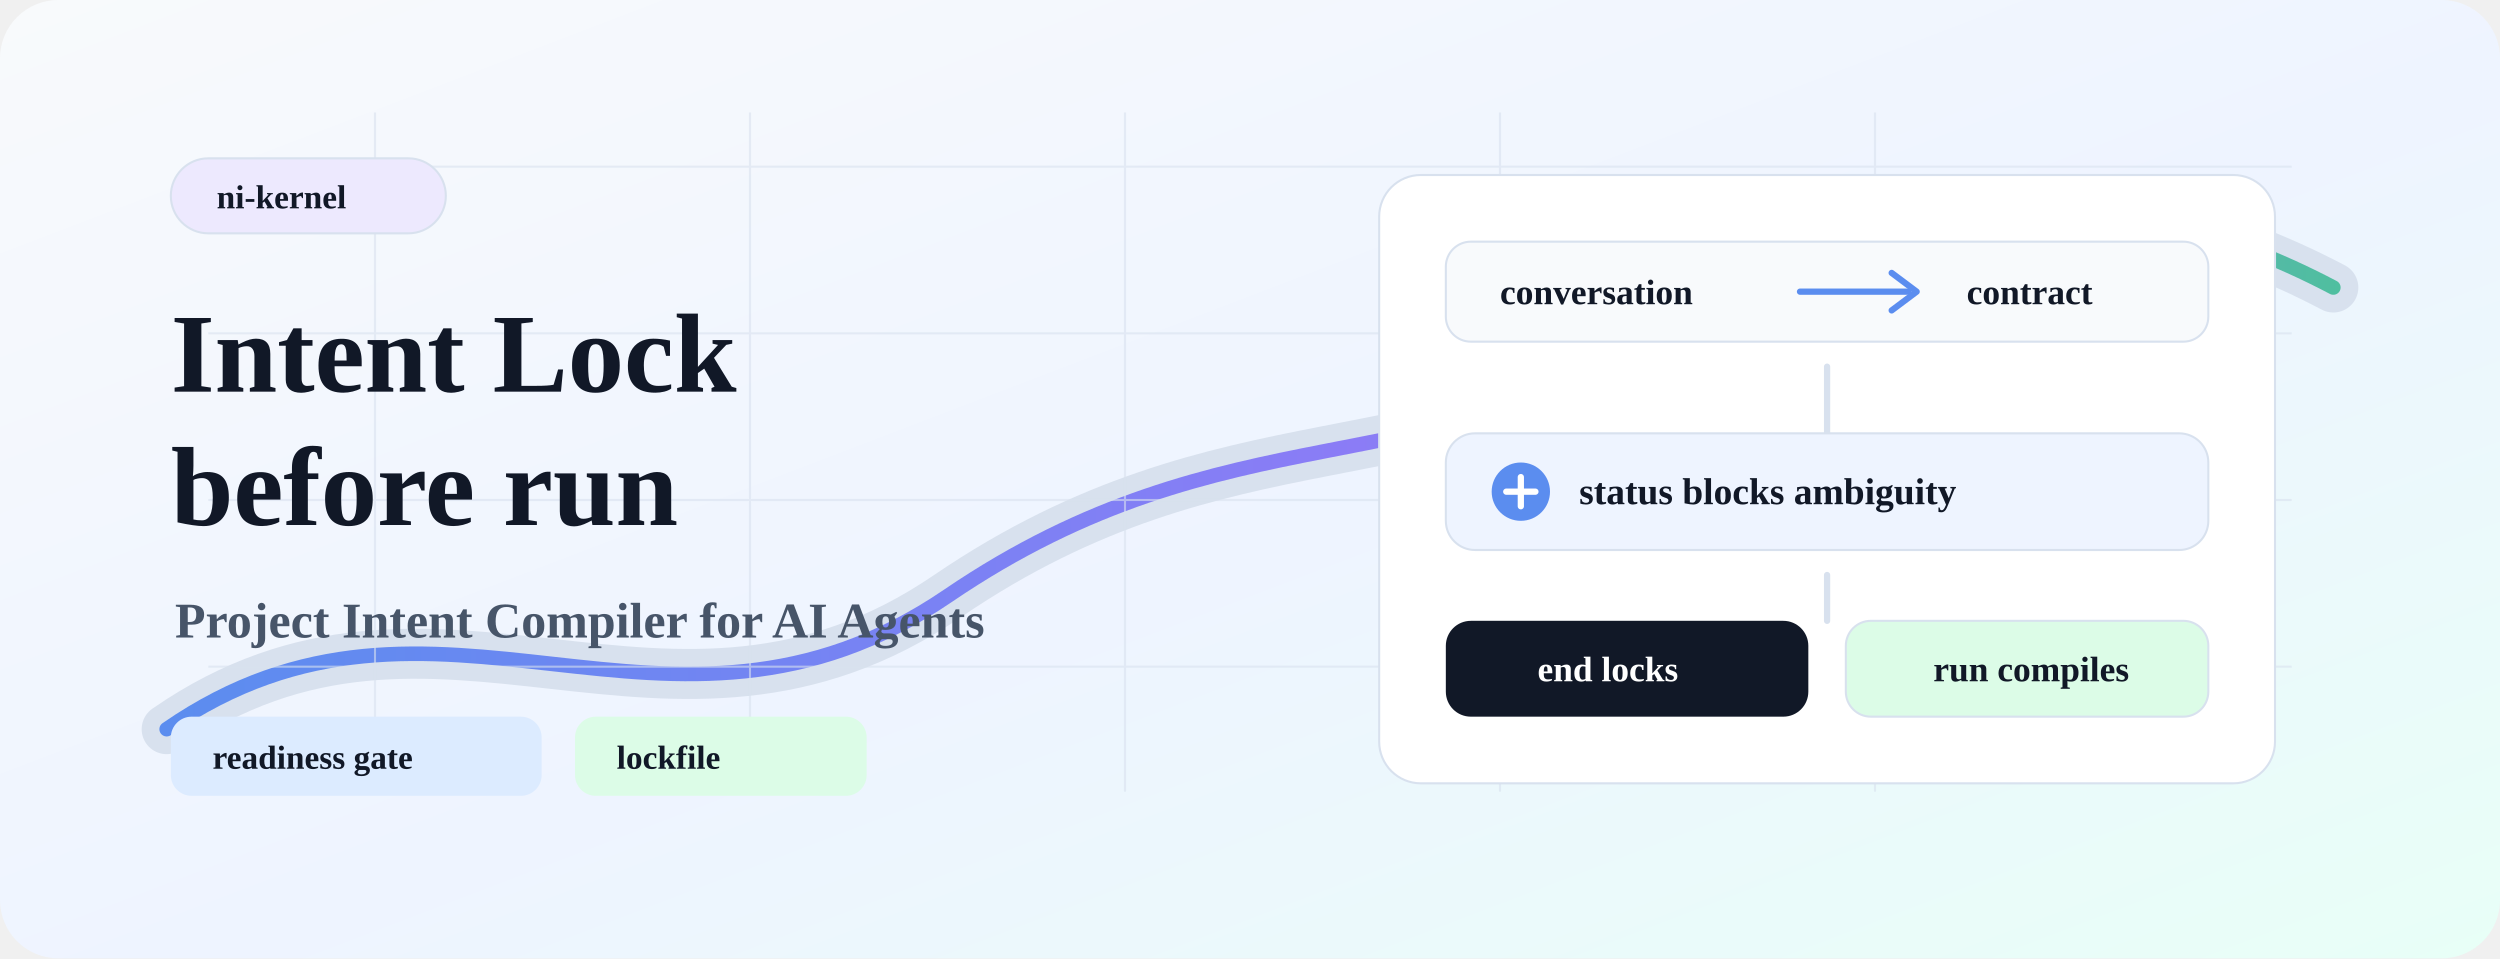
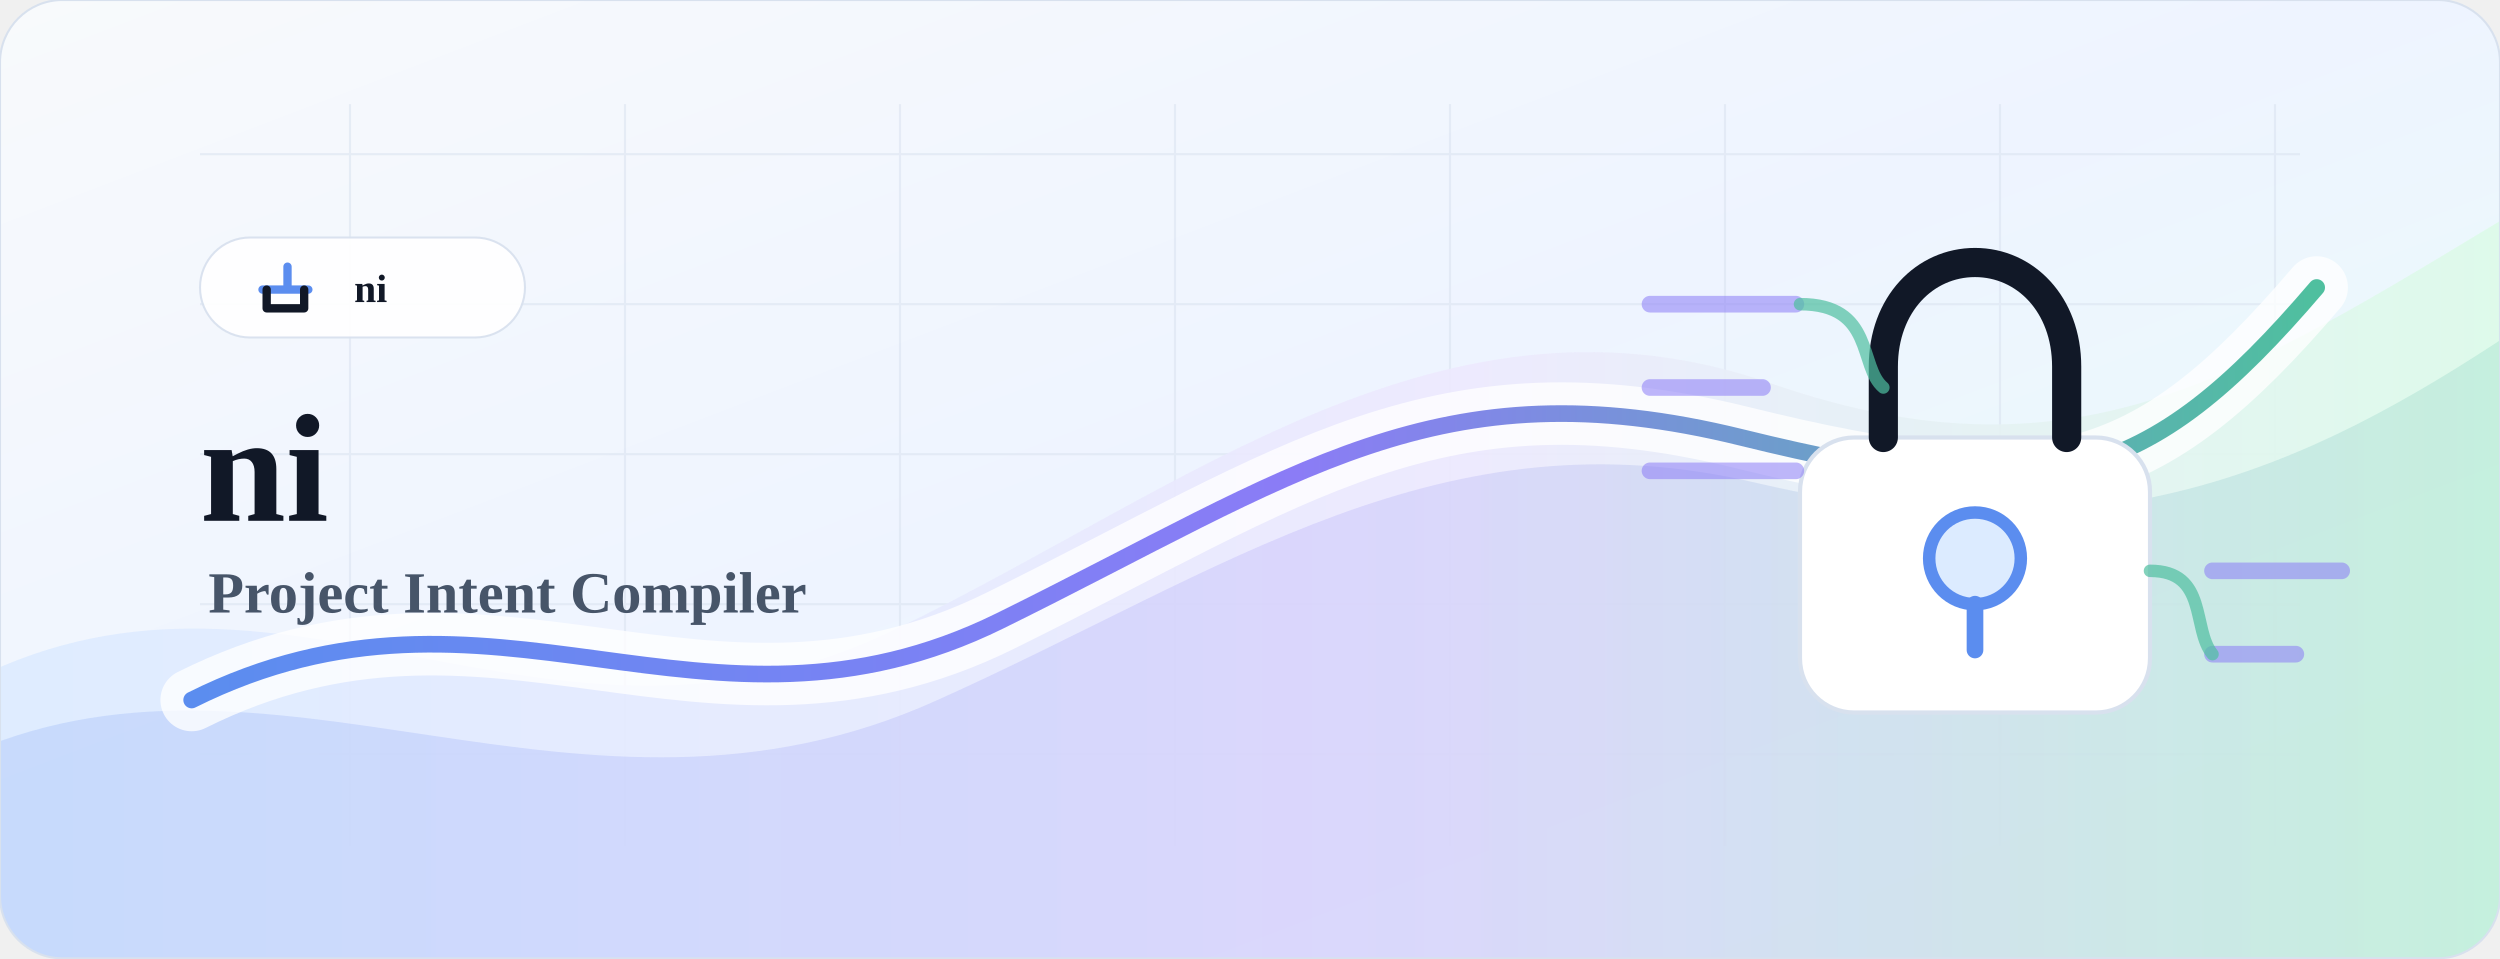
<svg xmlns="http://www.w3.org/2000/svg" width="1200" height="460" viewBox="0 0 1200 460" role="img" aria-labelledby="title desc">
  <defs>
    <linearGradient id="hero-bg" x1="0" y1="0" x2="1" y2="1">
      <stop offset="0" stop-color="#F8FAFC" />
-       <stop offset="0.54" stop-color="#EEF4FF" />
+       <stop offset="0.48" stop-color="#EEF4FF" />
      <stop offset="1" stop-color="#E8FFF7" />
    </linearGradient>
-     <linearGradient id="hero-accent" x1="0" y1="0" x2="1" y2="0">
+     <linearGradient id="hero-wave-a" x1="0" y1="0" x2="1" y2="0">
      <stop offset="0" stop-color="#5B8DEF" />
-       <stop offset="0.55" stop-color="#8B7CF6" />
+       <stop offset="0.52" stop-color="#8B7CF6" />
      <stop offset="1" stop-color="#4FBF9F" />
    </linearGradient>
+     <linearGradient id="hero-wave-b" x1="0" y1="0" x2="1" y2="0">
+       <stop offset="0" stop-color="#DCEBFF" />
+       <stop offset="0.58" stop-color="#EDE9FE" />
+       <stop offset="1" stop-color="#DCFCE7" />
+     </linearGradient>
+     <clipPath id="hero-clip">
+       <rect width="1200" height="460" rx="30" />
+     </clipPath>
  </defs>
-   <rect width="1200" height="460" rx="28" fill="url(#hero-bg)" />
-   <path d="M80 350 C210 260 320 378 455 286 S690 235 790 160 S1010 80 1120 138" fill="none" stroke="#D8E1EE" stroke-width="24" stroke-linecap="round" />
-   <path d="M80 350 C210 260 320 378 455 286 S690 235 790 160 S1010 80 1120 138" fill="none" stroke="url(#hero-accent)" stroke-width="7" stroke-linecap="round" />
-   <g fill="none" stroke="#D8E1EE" stroke-width="1" opacity="0.6">
-     <path d="M100 80 H1100" />
-     <path d="M100 160 H1100" />
-     <path d="M100 240 H1100" />
-     <path d="M100 320 H1100" />
-     <path d="M180 54 V380" />
-     <path d="M360 54 V380" />
-     <path d="M540 54 V380" />
-     <path d="M720 54 V380" />
-     <path d="M900 54 V380" />
+   <g clip-path="url(#hero-clip)">
+     <rect width="1200" height="460" fill="url(#hero-bg)" />
+     <g fill="none" stroke="#D8E1EE" stroke-width="1" opacity="0.55">
+       <path d="M96 74 H1104" />
+       <path d="M96 146 H1104" />
+       <path d="M96 218 H1104" />
+       <path d="M96 290 H1104" />
+       <path d="M96 362 H1104" />
+       <path d="M168 50 V406" />
+       <path d="M300 50 V406" />
+       <path d="M432 50 V406" />
+       <path d="M564 50 V406" />
+       <path d="M696 50 V406" />
+       <path d="M828 50 V406" />
+       <path d="M960 50 V406" />
+       <path d="M1092 50 V406" />
+     </g>
+     <path d="M-20 330 C134 246 262 384 430 302 C570 234 694 130 850 184 C1000 236 1080 178 1220 94 L1220 460 L-20 460 Z" fill="url(#hero-wave-b)" opacity="0.9" />
+     <path d="M-20 364 C130 294 278 414 450 336 C588 274 692 196 844 232 C1016 272 1114 222 1220 150 L1220 460 L-20 460 Z" fill="url(#hero-wave-a)" opacity="0.18" />
+     <path d="M92 336 C236 264 338 368 480 298 S690 174 836 210 S1030 234 1112 138" fill="none" stroke="#FFFFFF" stroke-width="30" stroke-linecap="round" opacity="0.78" />
+     <path d="M92 336 C236 264 338 368 480 298 S690 174 836 210 S1030 234 1112 138" fill="none" stroke="url(#hero-wave-a)" stroke-width="8" stroke-linecap="round" />
+     <g transform="translate(750 92)" fill="none" stroke-linecap="round" stroke-linejoin="round">
+       <rect x="114" y="118" width="168" height="132" rx="26" fill="#FFFFFF" stroke="#D8E1EE" stroke-width="2" />
+       <path d="M154 118 V84 C154 54 174 34 198 34 C222 34 242 54 242 84 V118" stroke="#111827" stroke-width="14" />
+       <circle cx="198" cy="176" r="22" fill="#DCEBFF" stroke="#5B8DEF" stroke-width="6" />
+       <path d="M198 198 V220" stroke="#5B8DEF" stroke-width="8" />
+       <path d="M42 54 H112 M42 94 H96 M42 134 H112 M312 182 H374 M312 222 H352" stroke="#8B7CF6" stroke-width="8" opacity="0.55" />
+       <path d="M114 54 C150 54 142 84 154 94 M282 182 C310 182 302 210 312 222" stroke="#4FBF9F" stroke-width="6" opacity="0.7" />
+     </g>
  </g>
-   <g transform="translate(82 76)" font-family="${font_family}">
-     <rect x="0" y="0" width="132" height="36" rx="18" fill="#EDE9FE" stroke="#D8E1EE" />
-     <text x="22" y="24" fill="#111827" font-size="16" font-weight="700">ni-kernel</text>
-     <text x="0" y="112" fill="#111827" font-size="54" font-weight="800">Intent Lock</text>
-     <text x="0" y="176" fill="#111827" font-size="54" font-weight="800">before run</text>
-     <text x="2" y="230" fill="#475569" font-size="24" font-weight="600">Project Intent Compiler for AI Agents</text>
-     <rect x="0" y="268" width="178" height="38" rx="10" fill="#DCEBFF" />
-     <text x="20" y="293" fill="#111827" font-size="16" font-weight="700">readiness gate</text>
-     <rect x="194" y="268" width="140" height="38" rx="10" fill="#DCFCE7" />
-     <text x="214" y="293" fill="#111827" font-size="16" font-weight="700">lockfile</text>
-   </g>
-   <g transform="translate(662 84)" font-family="${font_family}">
-     <rect x="0" y="0" width="430" height="292" rx="20" fill="#FFFFFF" stroke="#D8E1EE" />
-     <rect x="32" y="32" width="366" height="48" rx="12" fill="#F8FAFC" stroke="#D8E1EE" />
-     <text x="58" y="62" fill="#111827" font-size="17" font-weight="700">conversation</text>
-     <path d="M202 56 H254" stroke="#5B8DEF" stroke-width="3" stroke-linecap="round" />
-     <path d="M246 47 L258 56 L246 65" fill="none" stroke="#5B8DEF" stroke-width="3" stroke-linecap="round" stroke-linejoin="round" />
-     <text x="282" y="62" fill="#111827" font-size="17" font-weight="700">contract</text>
-     <path d="M215 92 V124" stroke="#D8E1EE" stroke-width="3" stroke-linecap="round" />
-     <rect x="32" y="124" width="366" height="56" rx="14" fill="#EEF4FF" stroke="#D8E1EE" />
-     <circle cx="68" cy="152" r="14" fill="#5B8DEF" />
-     <path d="M61 152 H75 M68 145 V159" stroke="#FFFFFF" stroke-width="3" stroke-linecap="round" />
-     <text x="96" y="158" fill="#111827" font-size="18" font-weight="700">status blocks ambiguity</text>
-     <path d="M215 192 V214" stroke="#D8E1EE" stroke-width="3" stroke-linecap="round" />
-     <rect x="32" y="214" width="174" height="46" rx="12" fill="#111827" />
-     <text x="76" y="243" fill="#FFFFFF" font-size="17" font-weight="700">end locks</text>
-     <rect x="224" y="214" width="174" height="46" rx="12" fill="#DCFCE7" stroke="#D8E1EE" />
-     <text x="266" y="243" fill="#111827" font-size="17" font-weight="700">run compiles</text>
+   <rect width="1200" height="460" rx="30" fill="none" stroke="#D8E1EE" />
+   <g transform="translate(96 114)" font-family="${font_family}">
+     <rect x="0" y="0" width="156" height="48" rx="24" fill="#FFFFFF" stroke="#D8E1EE" opacity="0.92" />
+     <path d="M30 25 H52 M42 14 V25" fill="none" stroke="#5B8DEF" stroke-width="4" stroke-linecap="round" />
+     <path d="M32 25 V34 H50 V25" fill="none" stroke="#111827" stroke-width="4" stroke-linecap="round" stroke-linejoin="round" />
+     <text x="74" y="31" fill="#111827" font-size="19" font-weight="700">ni</text>
+     <text x="0" y="136" fill="#111827" font-size="74" font-weight="800">ni</text>
+     <text x="4" y="180" fill="#475569" font-size="28" font-weight="700">Project Intent Compiler</text>
  </g>
</svg>
